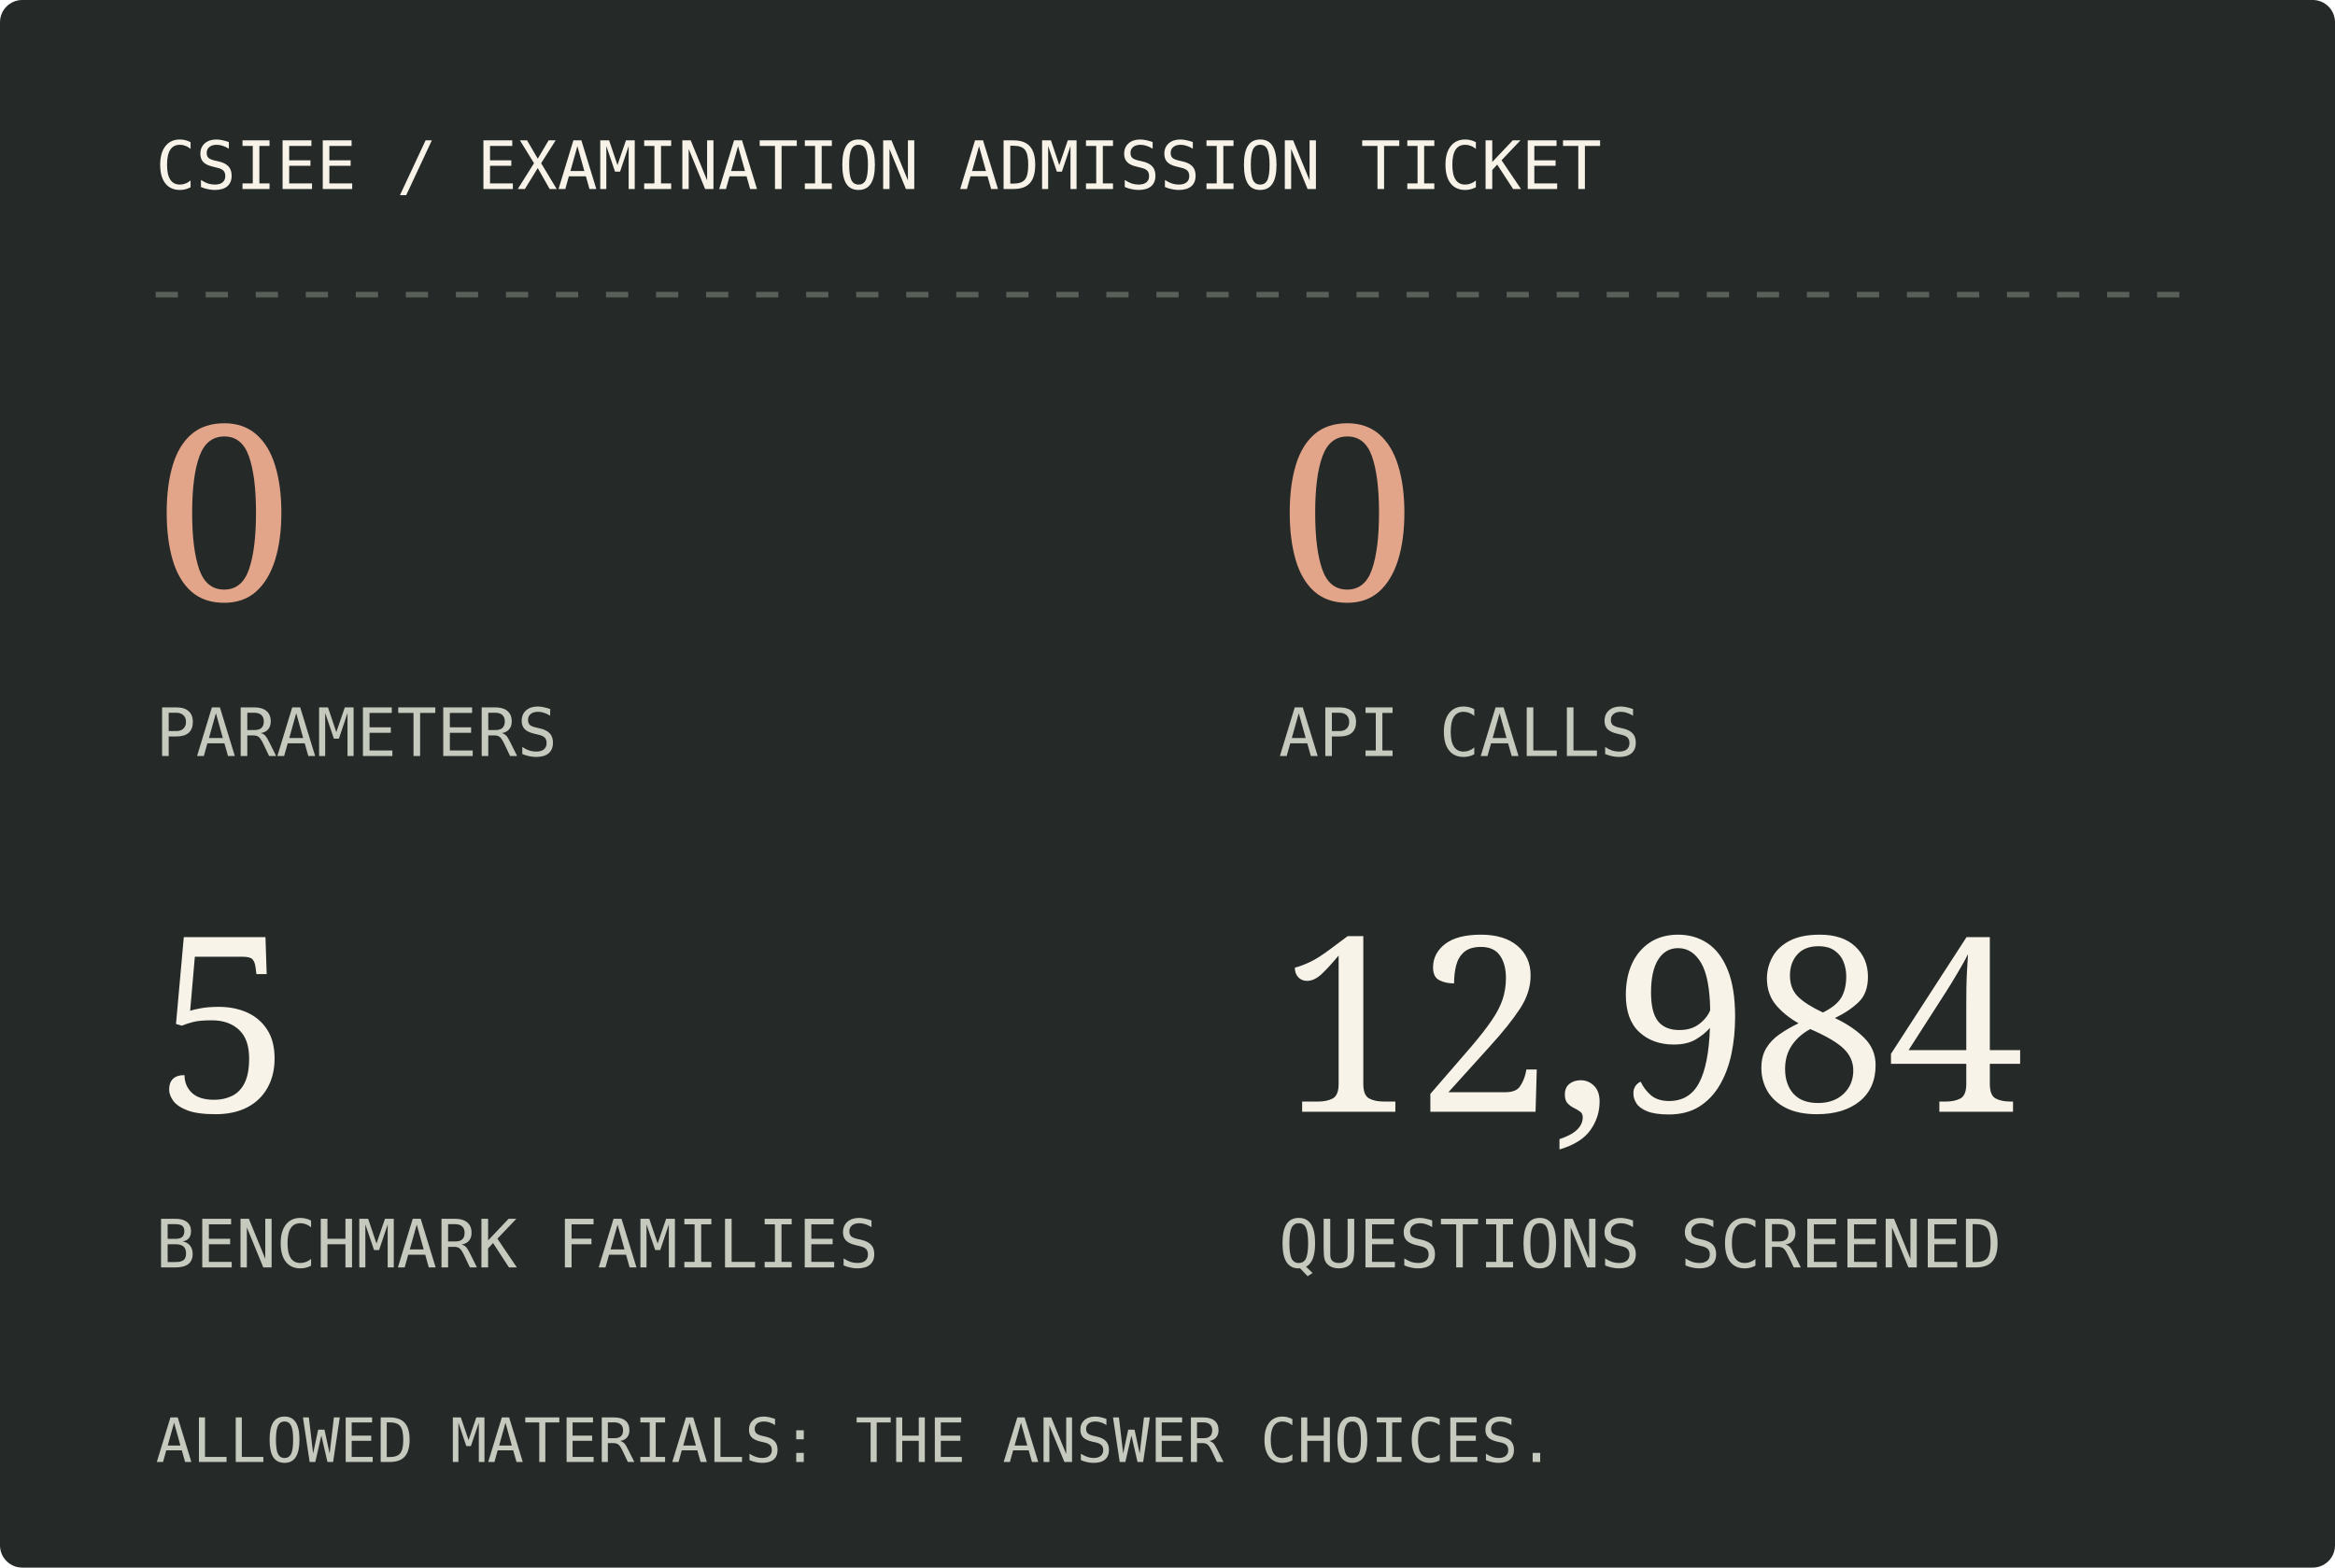
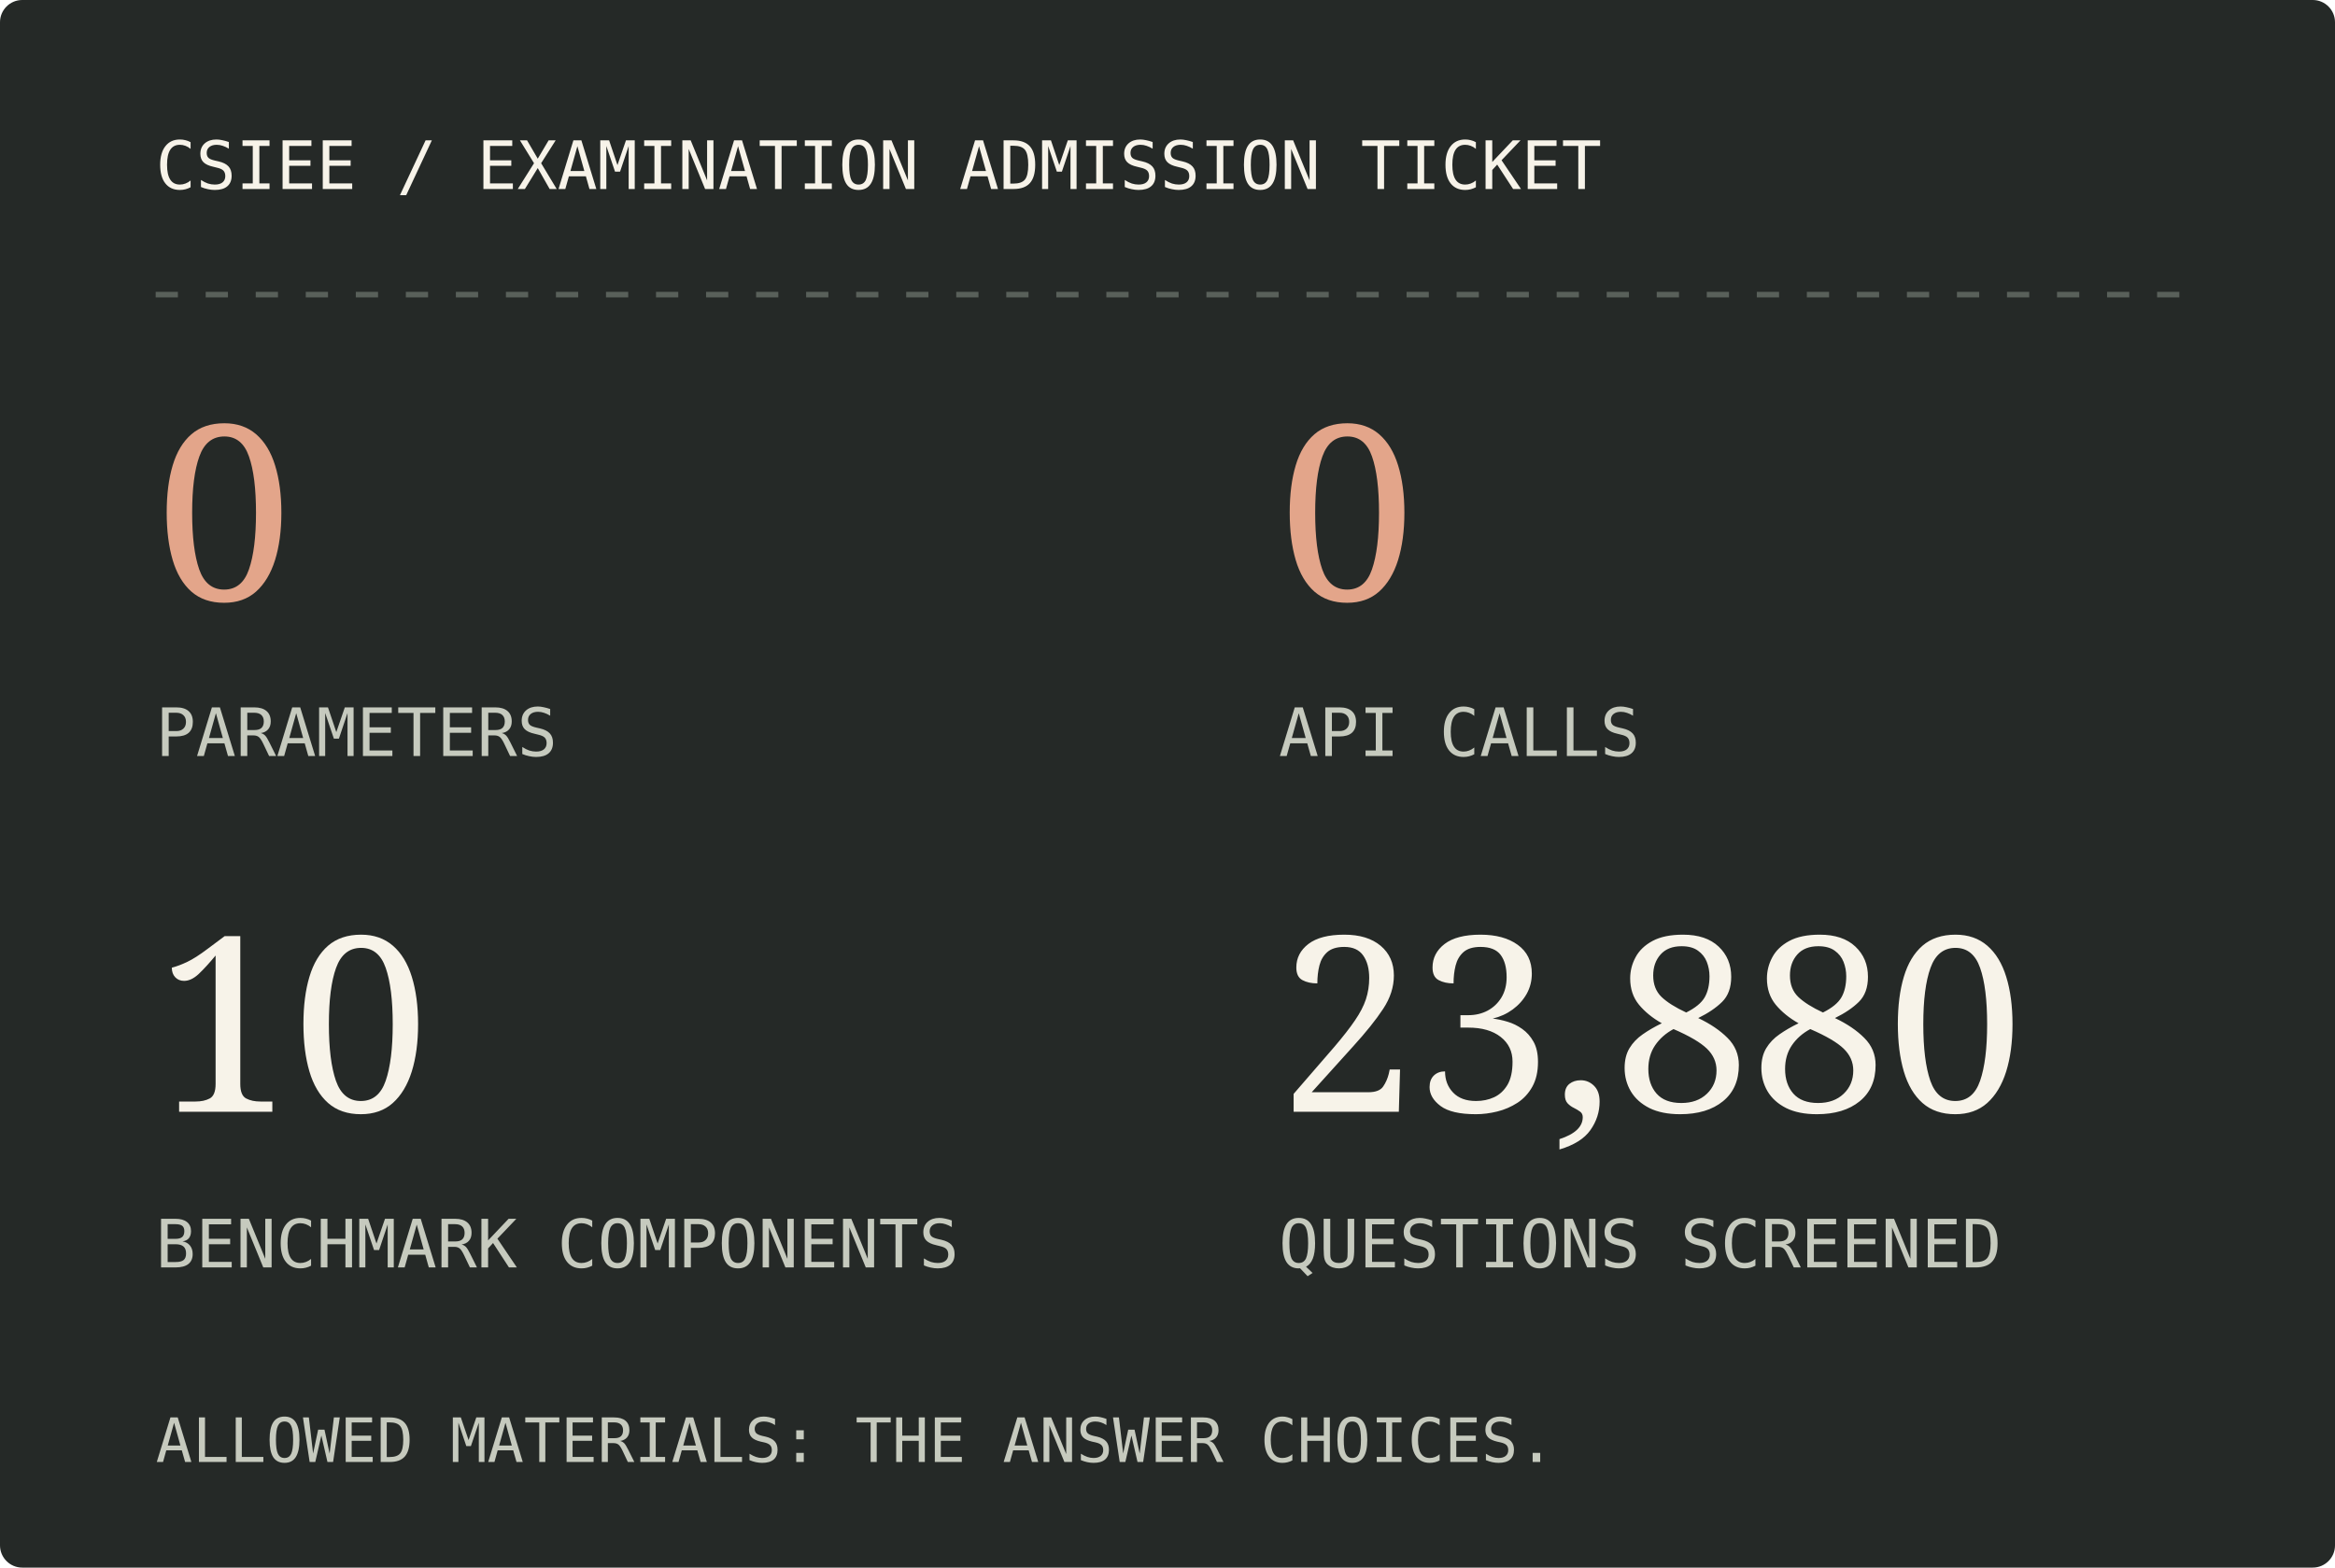
<svg xmlns="http://www.w3.org/2000/svg" width="420" height="282" viewBox="0 0 420 282" role="img" aria-labelledby="title">
  <rect width="420" height="282" rx="4" fill="#252927" />
  <text x="28" y="34" fill="#F7F3E9" font-family="monospace" font-size="12" font-weight="400">CSIEE / EXAMINATION ADMISSION TICKET</text>
  <path d="M28 53H392" stroke="#59605A" stroke-dasharray="4 5" />
  <text x="28" y="108" fill="#E3A58A" font-family="Georgia, serif" font-size="44" font-weight="400">0</text>
  <text x="28" y="136" fill="#C6CABE" font-family="monospace" font-size="12" font-weight="400">PARAMETERS</text>
  <text x="230" y="108" fill="#E3A58A" font-family="Georgia, serif" font-size="44" font-weight="400">0</text>
  <text x="230" y="136" fill="#C6CABE" font-family="monospace" font-size="12" font-weight="400">API CALLS</text>
-   <text x="28" y="200" fill="#F7F3E9" font-family="Georgia, serif" font-size="44" font-weight="400">5</text>
-   <text x="28" y="228" fill="#C6CABE" font-family="monospace" font-size="12" font-weight="400">BENCHMARK FAMILIES</text>
-   <text x="230" y="200" fill="#F7F3E9" font-family="Georgia, serif" font-size="44" font-weight="400">12,984</text>
+   <text x="28" y="200" fill="#F7F3E9" font-family="Georgia, serif" font-size="44" font-weight="400">10</text>
+   <text x="28" y="228" fill="#C6CABE" font-family="monospace" font-size="12" font-weight="400">BENCHMARK COMPONENTS</text>
+   <text x="230" y="200" fill="#F7F3E9" font-family="Georgia, serif" font-size="44" font-weight="400">23,880</text>
  <text x="230" y="228" fill="#C6CABE" font-family="monospace" font-size="12" font-weight="400">QUESTIONS SCREENED</text>
  <text x="28" y="263" fill="#C6CABE" font-family="monospace" font-size="11" font-weight="400">ALLOWED MATERIALS: THE ANSWER CHOICES.</text>
</svg>
